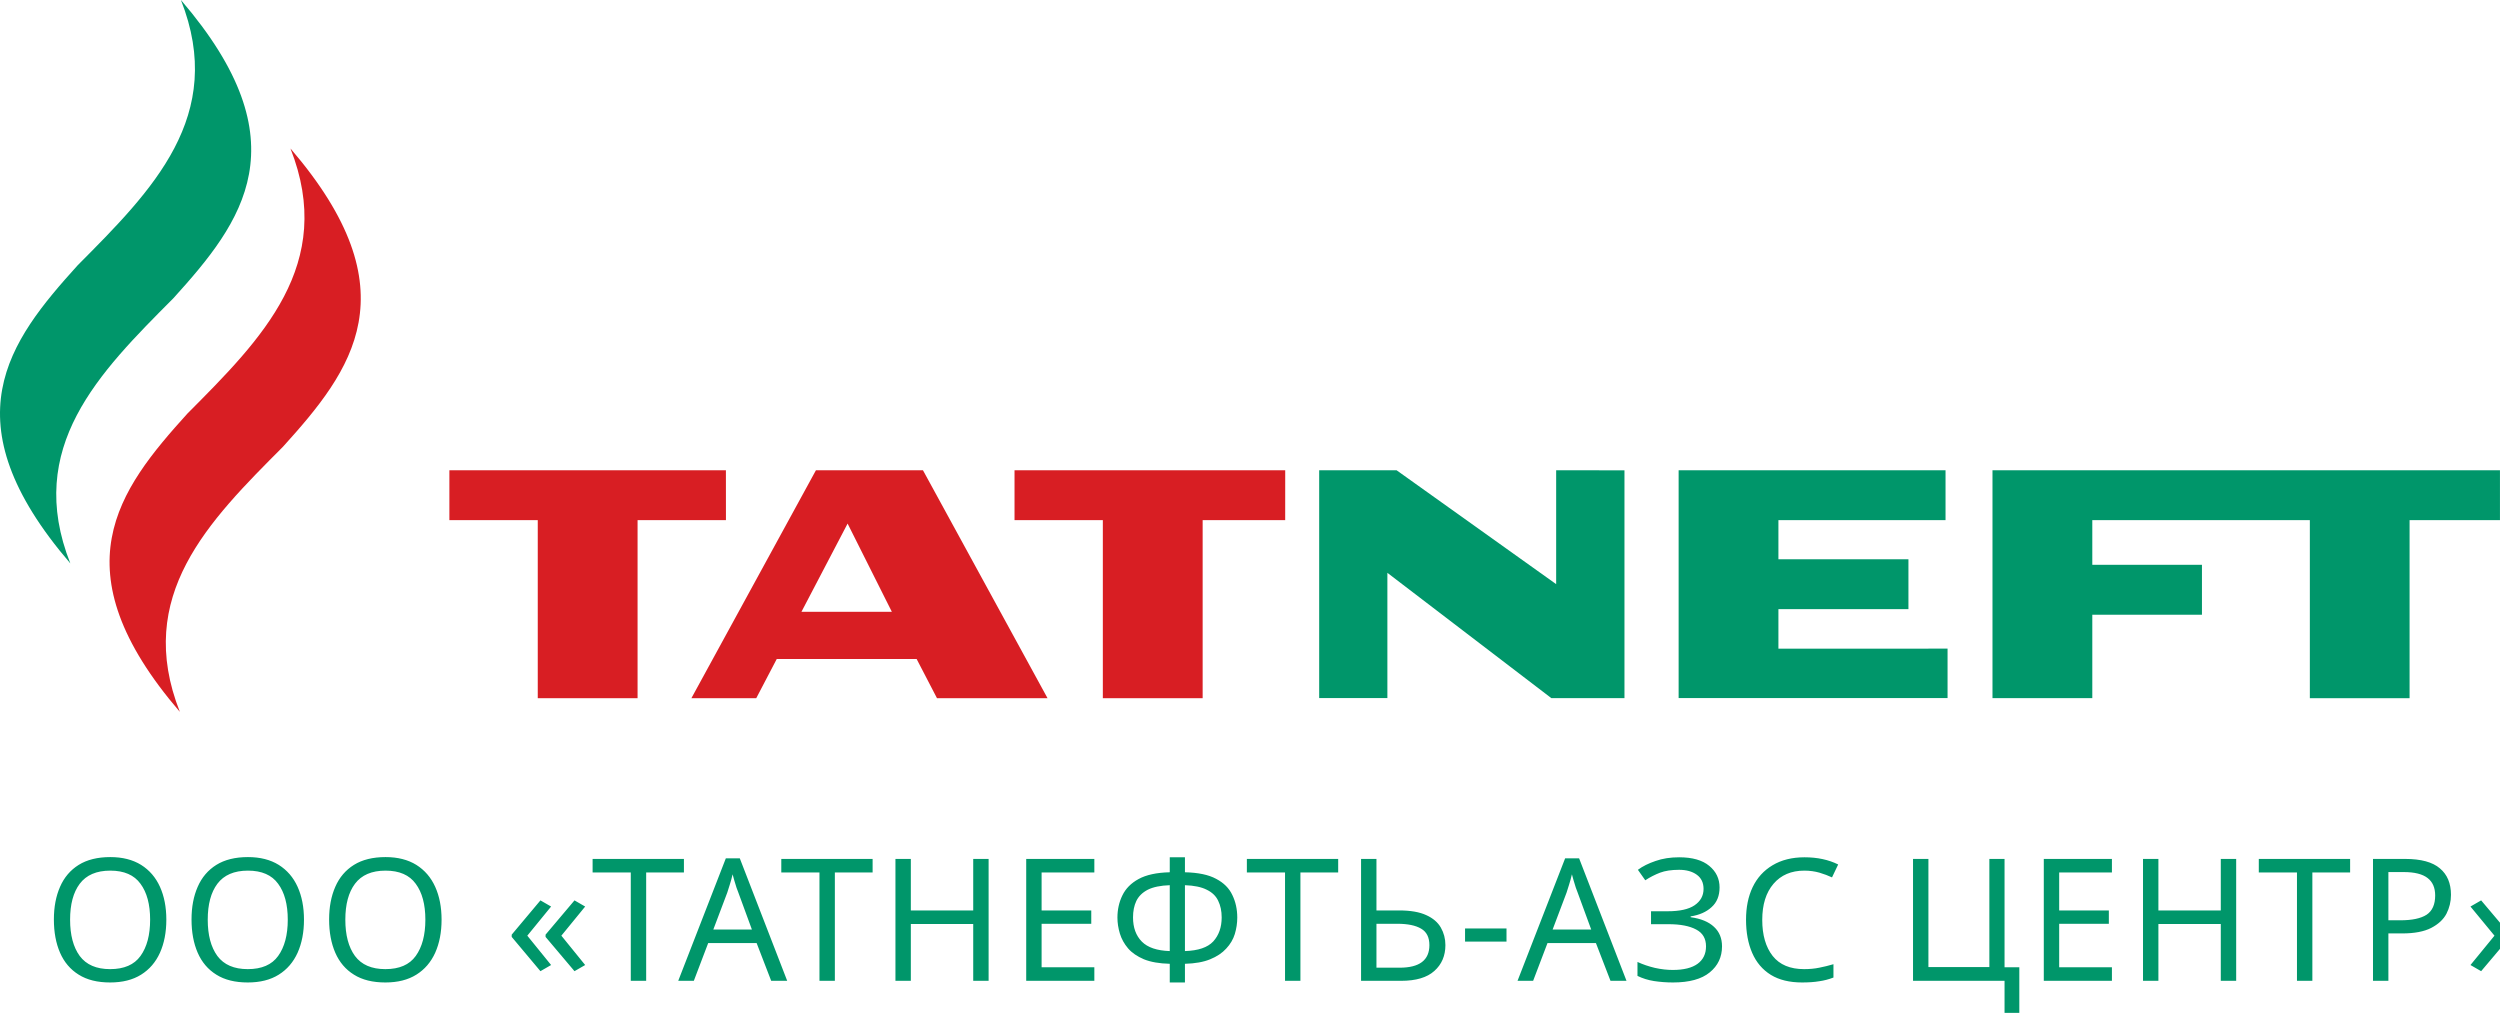
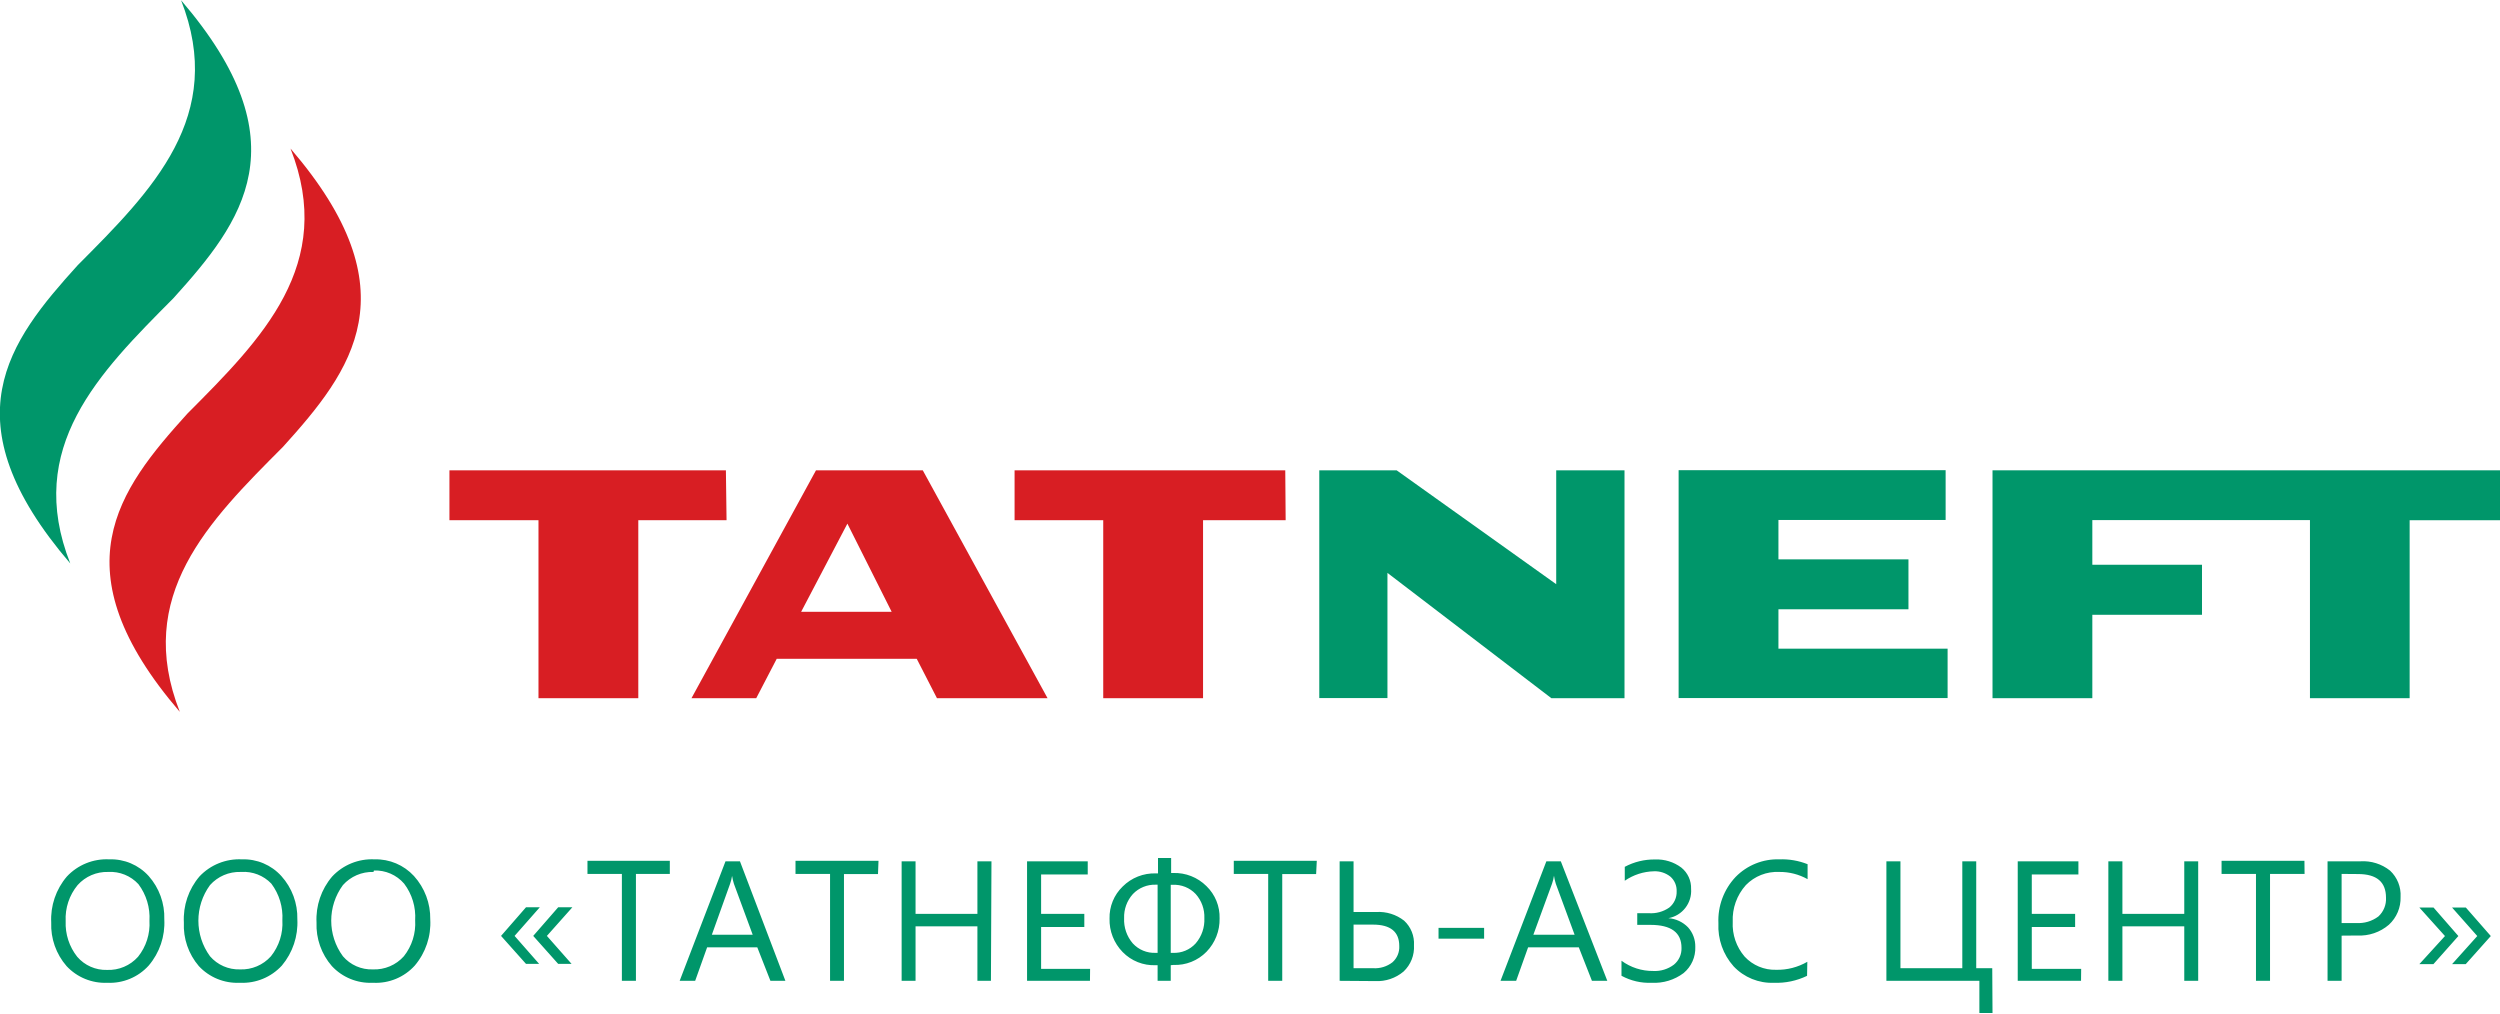
- <svg xmlns="http://www.w3.org/2000/svg" id="Group_1896" data-name="Group 1896" width="190.355" height="77.683" viewBox="0 0 190.355 77.683">
-   <g id="Group_1895" data-name="Group 1895">
-     <path id="Path_2547" data-name="Path 2547" d="M603.607,1360.585c3.487,8.836-2.2,14.507-7.852,20.189-5.264,5.814-9.9,11.845-.57,22.708-3.492-8.839,2.192-14.512,7.85-20.191,5.261-5.811,9.9-11.848.571-22.706" transform="translate(-589.831 -1360.585)" fill="#00966a" fill-rule="evenodd" />
-     <path id="Path_2548" data-name="Path 2548" d="M608.918,1367.785c3.484,8.841-2.192,14.51-7.847,20.186-5.264,5.82-9.905,11.851-.575,22.711-3.487-8.839,2.192-14.51,7.852-20.186,5.264-5.817,9.9-11.848.57-22.711" transform="translate(-586.802 -1356.48)" fill="#d81e23" fill-rule="evenodd" />
+ <svg xmlns="http://www.w3.org/2000/svg" id="Layer_1" data-name="Layer 1" viewBox="0 0 190.35 77.13">
+   <defs>
+     <style>.cls-1,.cls-3{fill:#00966a;}.cls-1,.cls-2{fill-rule:evenodd;}.cls-2{fill:#d81e23;}</style>
+   </defs>
+   <g id="Group_1896" data-name="Group 1896">
+     <g id="Group_1895" data-name="Group 1895">
+       <path id="Path_2547" data-name="Path 2547" class="cls-1" d="M13.78,0c3.48,8.84-2.2,14.51-7.86,20.19C.66,26-4,32,5.35,42.9c-3.49-8.84,2.2-14.51,7.85-20.19,5.26-5.82,9.9-11.85.57-22.71" />
+       <path id="Path_2548" data-name="Path 2548" class="cls-2" d="M22.12,11.31c3.48,8.84-2.2,14.51-7.85,20.18C9,37.31,4.36,43.34,13.69,54.2c-3.48-8.84,2.2-14.51,7.86-20.18,5.26-5.82,9.9-11.85.57-22.71" />
+     </g>
+     <path id="Path_2549" data-name="Path 2549" class="cls-1" d="M151.71,35.81V53.16h7.6V46.81h8.35V43h-8.35v-3.4h16.57V53.16h7.59V39.61h6.88v-3.8Z" />
+     <path id="Path_2550" data-name="Path 2550" class="cls-1" d="M135.41,49.39v-3h9.9v-3.8h-9.9v-3h12.73V35.8H127.81V53.15h20.48V49.39Z" />
+     <path id="Path_2551" data-name="Path 2551" class="cls-1" d="M118.49,35.81v8.67l-12.15-8.67h-5.89V53.15h5.19V43.62l12.48,9.54h5.57V35.81Z" />
+     <path id="Path_2552" data-name="Path 2552" class="cls-2" d="M55.27,35.81H34.22v3.8H41V53.16h7.6V39.61h6.72Z" />
+     <path id="Path_2553" data-name="Path 2553" class="cls-2" d="M61,46.58l3.52-6.71,3.37,6.71Zm9.26-10.77H62.13L52.65,53.16h4.93l1.56-3H69.8l1.54,3h8.42Z" />
+     <path id="Path_2554" data-name="Path 2554" class="cls-2" d="M97.86,35.81H77.25v3.8H84V53.16h7.6V39.61h6.29Z" />
+     <path id="Path_2904" data-name="Path 2904" class="cls-3" d="M8.17,74.83a4,4,0,0,1-3.1-1.27A4.77,4.77,0,0,1,3.9,70.24a5,5,0,0,1,1.19-3.5,4.14,4.14,0,0,1,3.23-1.31,3.87,3.87,0,0,1,3,1.27A4.74,4.74,0,0,1,12.51,70a5,5,0,0,1-1.19,3.52A4,4,0,0,1,8.17,74.83Zm.07-8.44a3,3,0,0,0-2.33,1A4,4,0,0,0,5,70.14a4.09,4.09,0,0,0,.88,2.71,2.88,2.88,0,0,0,2.27,1,3,3,0,0,0,2.36-1,4,4,0,0,0,.87-2.74,4.23,4.23,0,0,0-.84-2.79A2.9,2.9,0,0,0,8.24,66.39Zm10,8.44a4,4,0,0,1-3.1-1.27A4.76,4.76,0,0,1,14,70.24a5,5,0,0,1,1.19-3.51,4.16,4.16,0,0,1,3.23-1.3,3.87,3.87,0,0,1,3,1.27A4.74,4.74,0,0,1,22.64,70a5.07,5.07,0,0,1-1.18,3.52A4.07,4.07,0,0,1,18.29,74.83Zm.08-8.44a3,3,0,0,0-2.33,1,4.59,4.59,0,0,0,0,5.42,2.89,2.89,0,0,0,2.28,1,3,3,0,0,0,2.36-1,4,4,0,0,0,.87-2.74,4.23,4.23,0,0,0-.84-2.79A2.9,2.9,0,0,0,18.37,66.39Zm10.05,8.44a4,4,0,0,1-3.1-1.27,4.77,4.77,0,0,1-1.17-3.32,5,5,0,0,1,1.19-3.5,4.14,4.14,0,0,1,3.23-1.31,3.93,3.93,0,0,1,3,1.27A4.8,4.8,0,0,1,32.76,70a5,5,0,0,1-1.18,3.52A4,4,0,0,1,28.42,74.83Zm.07-8.44a3,3,0,0,0-2.33,1,4.57,4.57,0,0,0,0,5.42,2.86,2.86,0,0,0,2.28,1,3,3,0,0,0,2.36-1,4,4,0,0,0,.86-2.74,4.18,4.18,0,0,0-.84-2.79,2.89,2.89,0,0,0-2.3-1Zm15.08,7H42.5l-1.9-2.13,1.9-2.18h1.08l-1.94,2.18Zm-2.47,0H40.05l-1.9-2.13,1.9-2.18H41.1l-1.92,2.18ZM51,66.54H48.42v8.14H47.35V66.54H44.73v-1H51Zm8.8,8.14H58.66l-1-2.55H53.84l-.91,2.55H51.75l3.49-9.1h1.1Zm-2.49-3.51-1.43-3.88a4,4,0,0,1-.14-.6h0a3.1,3.1,0,0,1-.15.6L54.2,71.17Zm9.54-4.62H64.26v8.13H63.2V66.54H60.57v-1h6.32Zm8.6,8.13H74.42V70.53H69.71v4.15H68.65v-9.1h1.06v4h4.71v-4h1.07Zm7.54,0H78.2v-9.1h4.62v1H79.27v3h3.29v1H79.27v3.19H83Zm6.15-1.19v1.19h-1V73.49H88a3.32,3.32,0,0,1-2.52-1,3.51,3.51,0,0,1-1-2.55,3.28,3.28,0,0,1,1-2.44,3.42,3.42,0,0,1,2.53-1h.16V65.33h1v1.14h.15a3.43,3.43,0,0,1,2.54,1,3.29,3.29,0,0,1,1,2.46,3.54,3.54,0,0,1-1,2.54,3.33,3.33,0,0,1-2.52,1Zm0-6.12v5.18h.16a2.2,2.2,0,0,0,1.74-.72,2.75,2.75,0,0,0,.66-1.92,2.6,2.6,0,0,0-.66-1.84,2.25,2.25,0,0,0-1.75-.7Zm-1,5.18V67.36H88a2.31,2.31,0,0,0-1.74.71,2.61,2.61,0,0,0-.67,1.84,2.75,2.75,0,0,0,.66,1.92,2.23,2.23,0,0,0,1.74.72Zm12.07-6H97.63v8.13H96.56V66.54H93.94v-1h6.32ZM102,74.68v-9.1h1.06v3.86h1.73a3.14,3.14,0,0,1,2.12.66,2.35,2.35,0,0,1,.75,1.87,2.54,2.54,0,0,1-.79,2,3.1,3.1,0,0,1-2.16.73Zm1.06-4.28v3.32h1.5a2.17,2.17,0,0,0,1.46-.45,1.54,1.54,0,0,0,.52-1.24c0-1.08-.66-1.63-2-1.63ZM113,71.47h-3.47v-.82H113Zm9.38,3.21h-1.17l-1-2.55h-3.86l-.91,2.55h-1.19l3.49-9.1h1.1Zm-2.49-3.51-1.43-3.88a4.15,4.15,0,0,1-.14-.61h0a3.2,3.2,0,0,1-.15.61l-1.42,3.88Zm3.57,3.13V73.15a4,4,0,0,0,2.42.78,2.4,2.4,0,0,0,1.57-.48,1.58,1.58,0,0,0,.58-1.28c0-1.17-.79-1.75-2.37-1.75h-1v-.89h.87a2.43,2.43,0,0,0,1.57-.43,1.52,1.52,0,0,0,.56-1.24,1.42,1.42,0,0,0-.46-1.1,1.89,1.89,0,0,0-1.27-.42,4.07,4.07,0,0,0-2.22.72V66a4.75,4.75,0,0,1,2.31-.56,3.12,3.12,0,0,1,2,.62,2,2,0,0,1,.74,1.62,2.11,2.11,0,0,1-1.73,2.23v0a2.32,2.32,0,0,1,1.5.7,2.16,2.16,0,0,1,.55,1.48,2.47,2.47,0,0,1-.89,2,3.73,3.73,0,0,1-2.43.74A4.42,4.42,0,0,1,123.47,74.3Zm14.13,0a5.34,5.34,0,0,1-2.52.53A4,4,0,0,1,132,73.58a4.58,4.58,0,0,1-1.16-3.28,4.82,4.82,0,0,1,1.31-3.53,4.46,4.46,0,0,1,3.33-1.34,5.3,5.3,0,0,1,2.15.37v1.14a4.31,4.31,0,0,0-2.16-.55,3.32,3.32,0,0,0-2.54,1,3.93,3.93,0,0,0-1,2.8,3.76,3.76,0,0,0,.91,2.65,3.14,3.14,0,0,0,2.39,1,4.52,4.52,0,0,0,2.38-.61Zm14.12,2.83h-1V74.68h-7.08v-9.1h1.07v8.14h4.71V65.58h1.06v8.14h1.22Zm6.74-2.45h-4.82v-9.1h4.62v1H154.7v3H158v1H154.7v3.19h3.76Zm8.92,0h-1.06V70.53h-4.71v4.15h-1.07v-9.1h1.07v4h4.71v-4h1.06Zm8.1-8.14h-2.63v8.14h-1.07V66.54h-2.62v-1h6.31Zm2.82,4.7v3.44h-1.07v-9.1h2.5a3.29,3.29,0,0,1,2.26.71,2.54,2.54,0,0,1,.8,2,2.75,2.75,0,0,1-.89,2.12,3.42,3.42,0,0,1-2.41.82Zm0-4.7v3.74h1.12a2.53,2.53,0,0,0,1.68-.5,1.8,1.8,0,0,0,.58-1.43q0-1.8-2.13-1.8Zm11.36,4.73-1.91,2.14H186.7l1.92-2.14L186.7,69.1h1.05Zm-2.47,0-1.9,2.14h-1.07l1.95-2.14-1.95-2.17h1.08Z" />
  </g>
-   <path id="Path_2549" data-name="Path 2549" d="M686.46,1383.39v17.354h7.6v-6.353h8.349v-3.8h-8.349v-3.4h16.564v13.557h7.594v-13.557H725.1v-3.8Z" transform="translate(-534.748 -1347.585)" fill="#00966a" fill-rule="evenodd" />
-   <path id="Path_2550" data-name="Path 2550" d="M678.837,1396.975v-3.009h9.9v-3.8h-9.9v-2.977h12.725v-3.8H671.239v17.349h20.477v-3.766Z" transform="translate(-543.425 -1347.584)" fill="#00966a" fill-rule="evenodd" />
-   <path id="Path_2551" data-name="Path 2551" d="M671.851,1383.391v8.671l-12.15-8.671h-5.894v17.346H659V1391.2l12.484,9.541h5.568v-17.346Z" transform="translate(-553.362 -1347.584)" fill="#00966a" fill-rule="evenodd" />
-   <path id="Path_2552" data-name="Path 2552" d="M632.68,1383.39H611.625v3.8h6.729v13.557h7.6v-13.557h6.729Z" transform="translate(-577.408 -1347.585)" fill="#d81e23" fill-rule="evenodd" />
-   <path id="Path_2553" data-name="Path 2553" d="M631.741,1394.168l3.514-6.717,3.369,6.717Zm9.251-10.778h-8.147l-9.483,17.355H628.3l1.559-2.981h10.653l1.548,2.981h8.417Z" transform="translate(-570.717 -1347.585)" fill="#d81e23" fill-rule="evenodd" />
-   <path id="Path_2554" data-name="Path 2554" d="M659.643,1383.39H639.032v3.8h6.724v13.557h7.6v-13.557h6.285Z" transform="translate(-561.784 -1347.585)" fill="#d81e23" fill-rule="evenodd" />
-   <text id="ООО_ТАТНЕФТЬ-АЗС_ЦЕНТР_" data-name="ООО «ТАТНЕФТЬ-АЗС ЦЕНТР»" transform="translate(190.216 74.682)" fill="#00966a" font-size="13" font-family="SegoeUI, Segoe UI" letter-spacing="0.025em">
-     <tspan x="-186.911" y="0">ООО «ТАТНЕФТЬ-АЗС ЦЕНТР»</tspan>
-   </text>
</svg>
